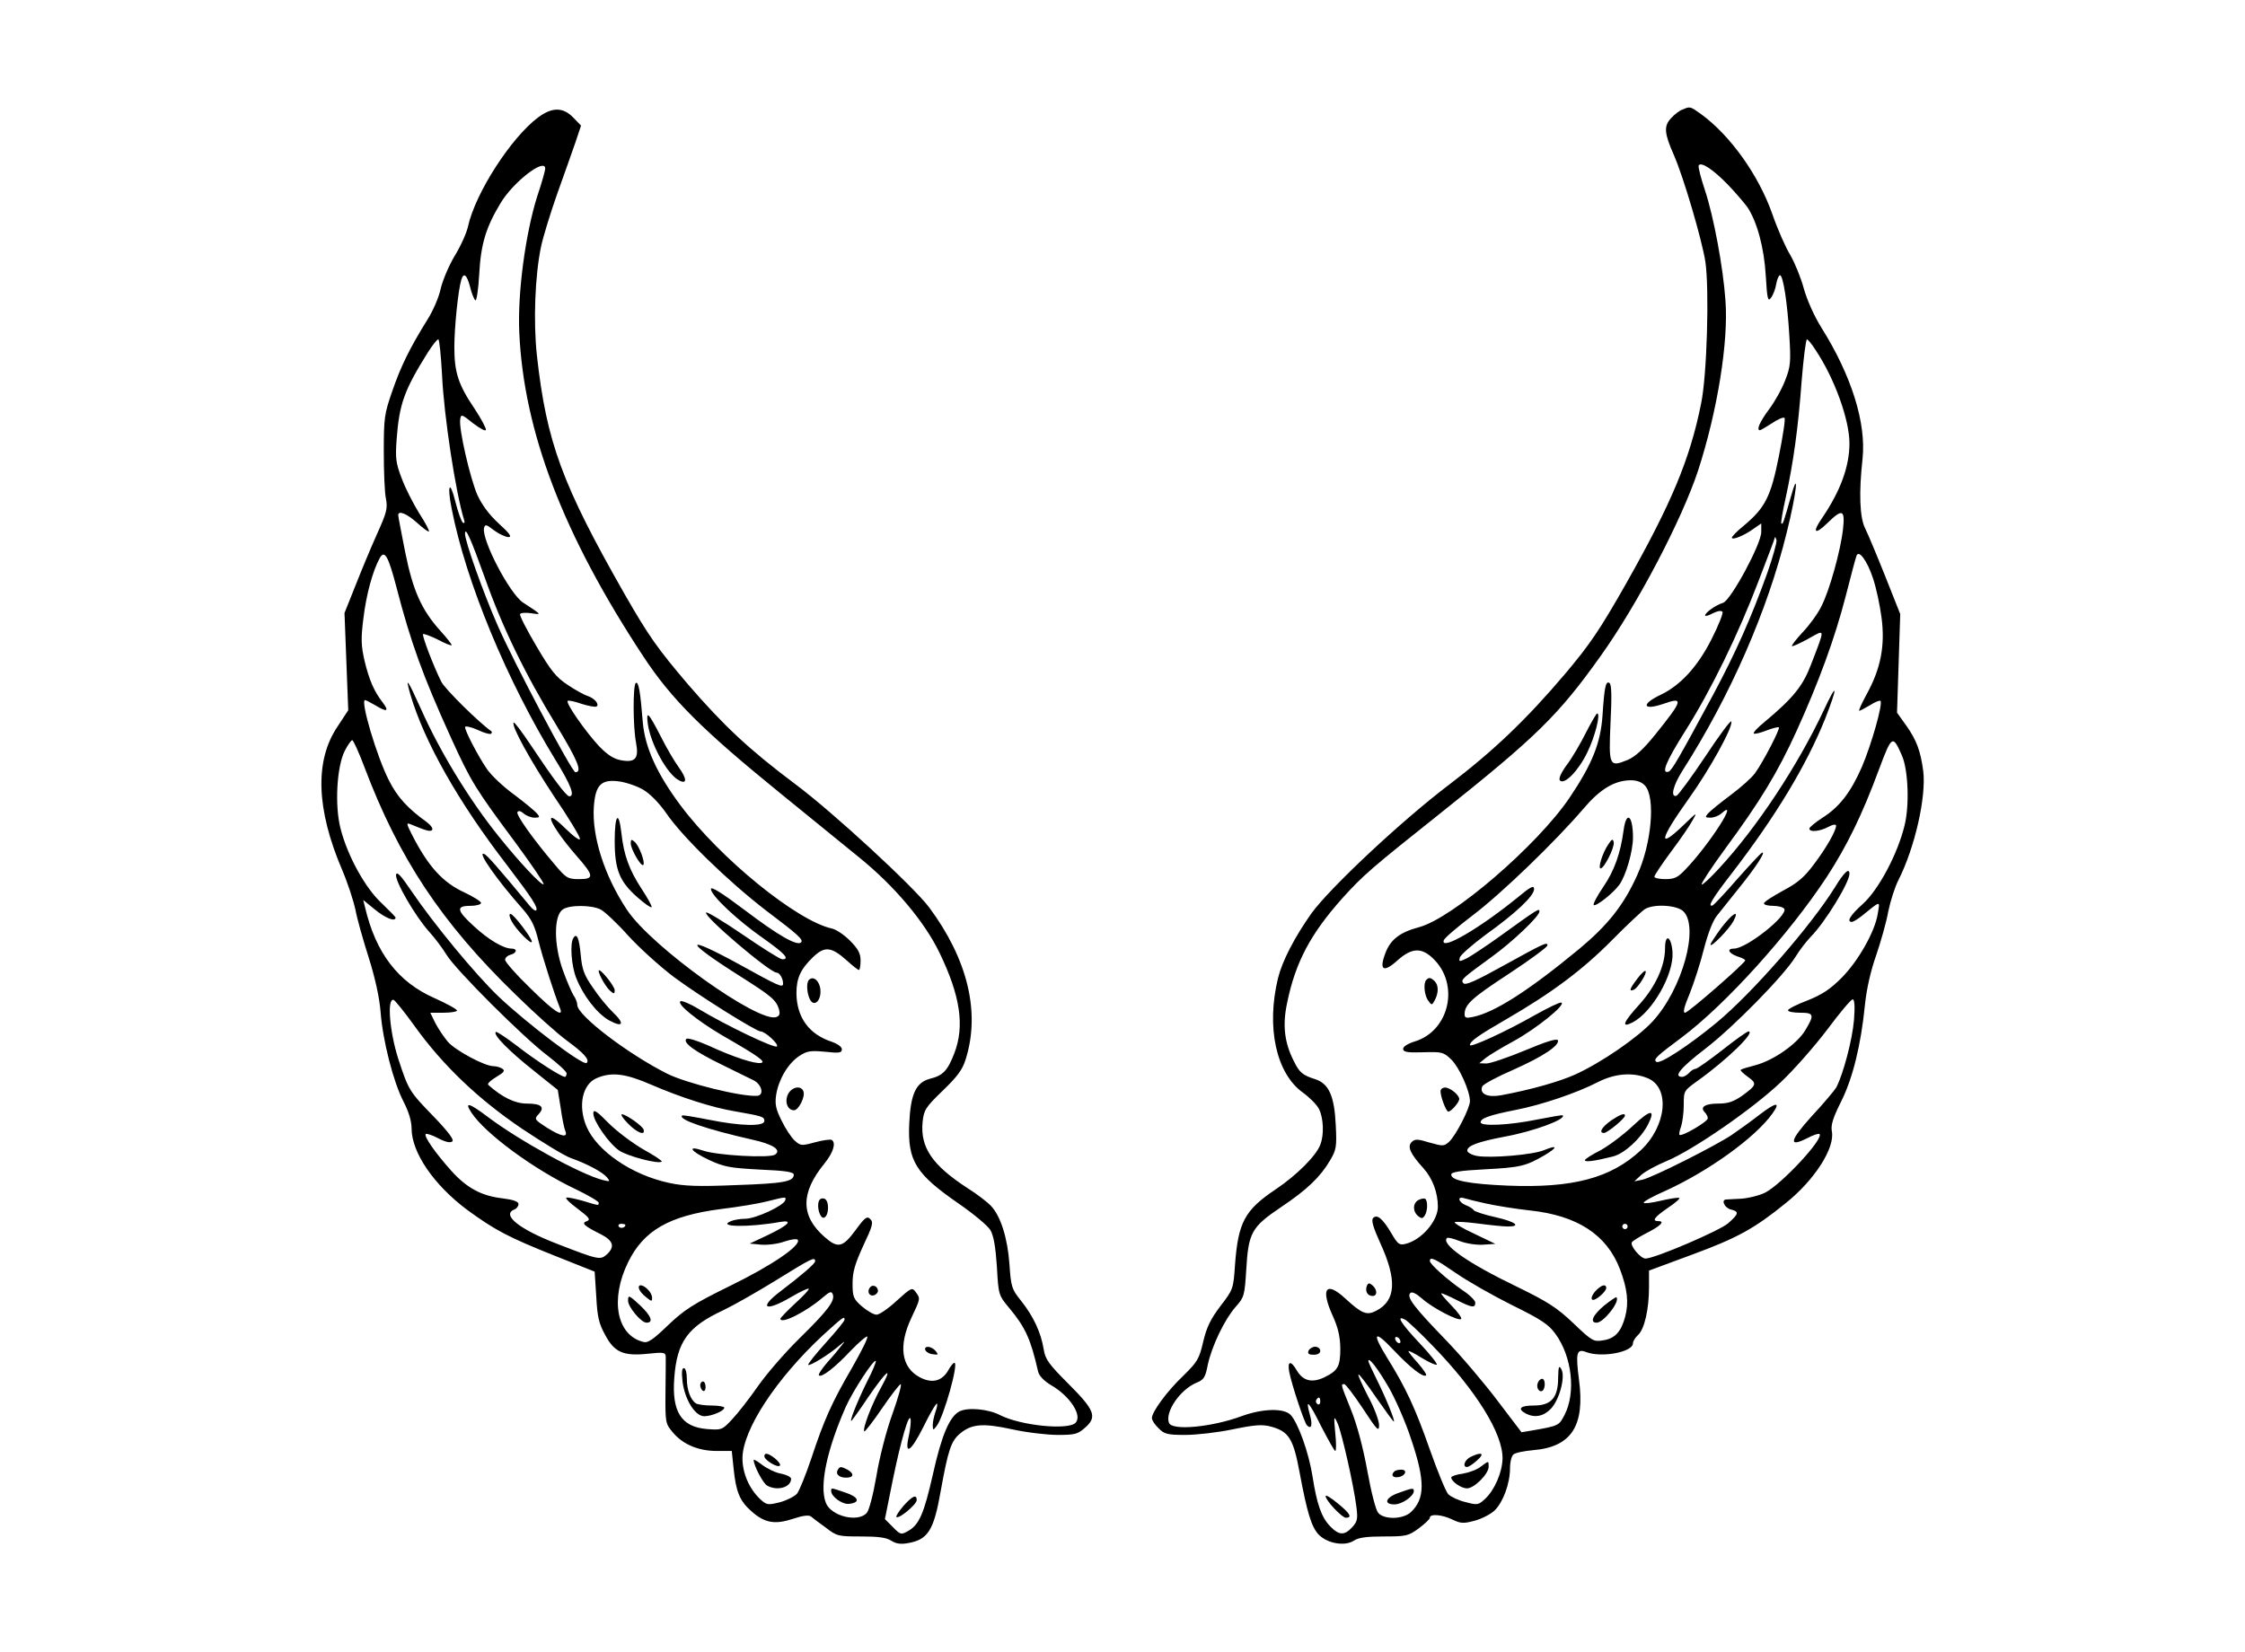
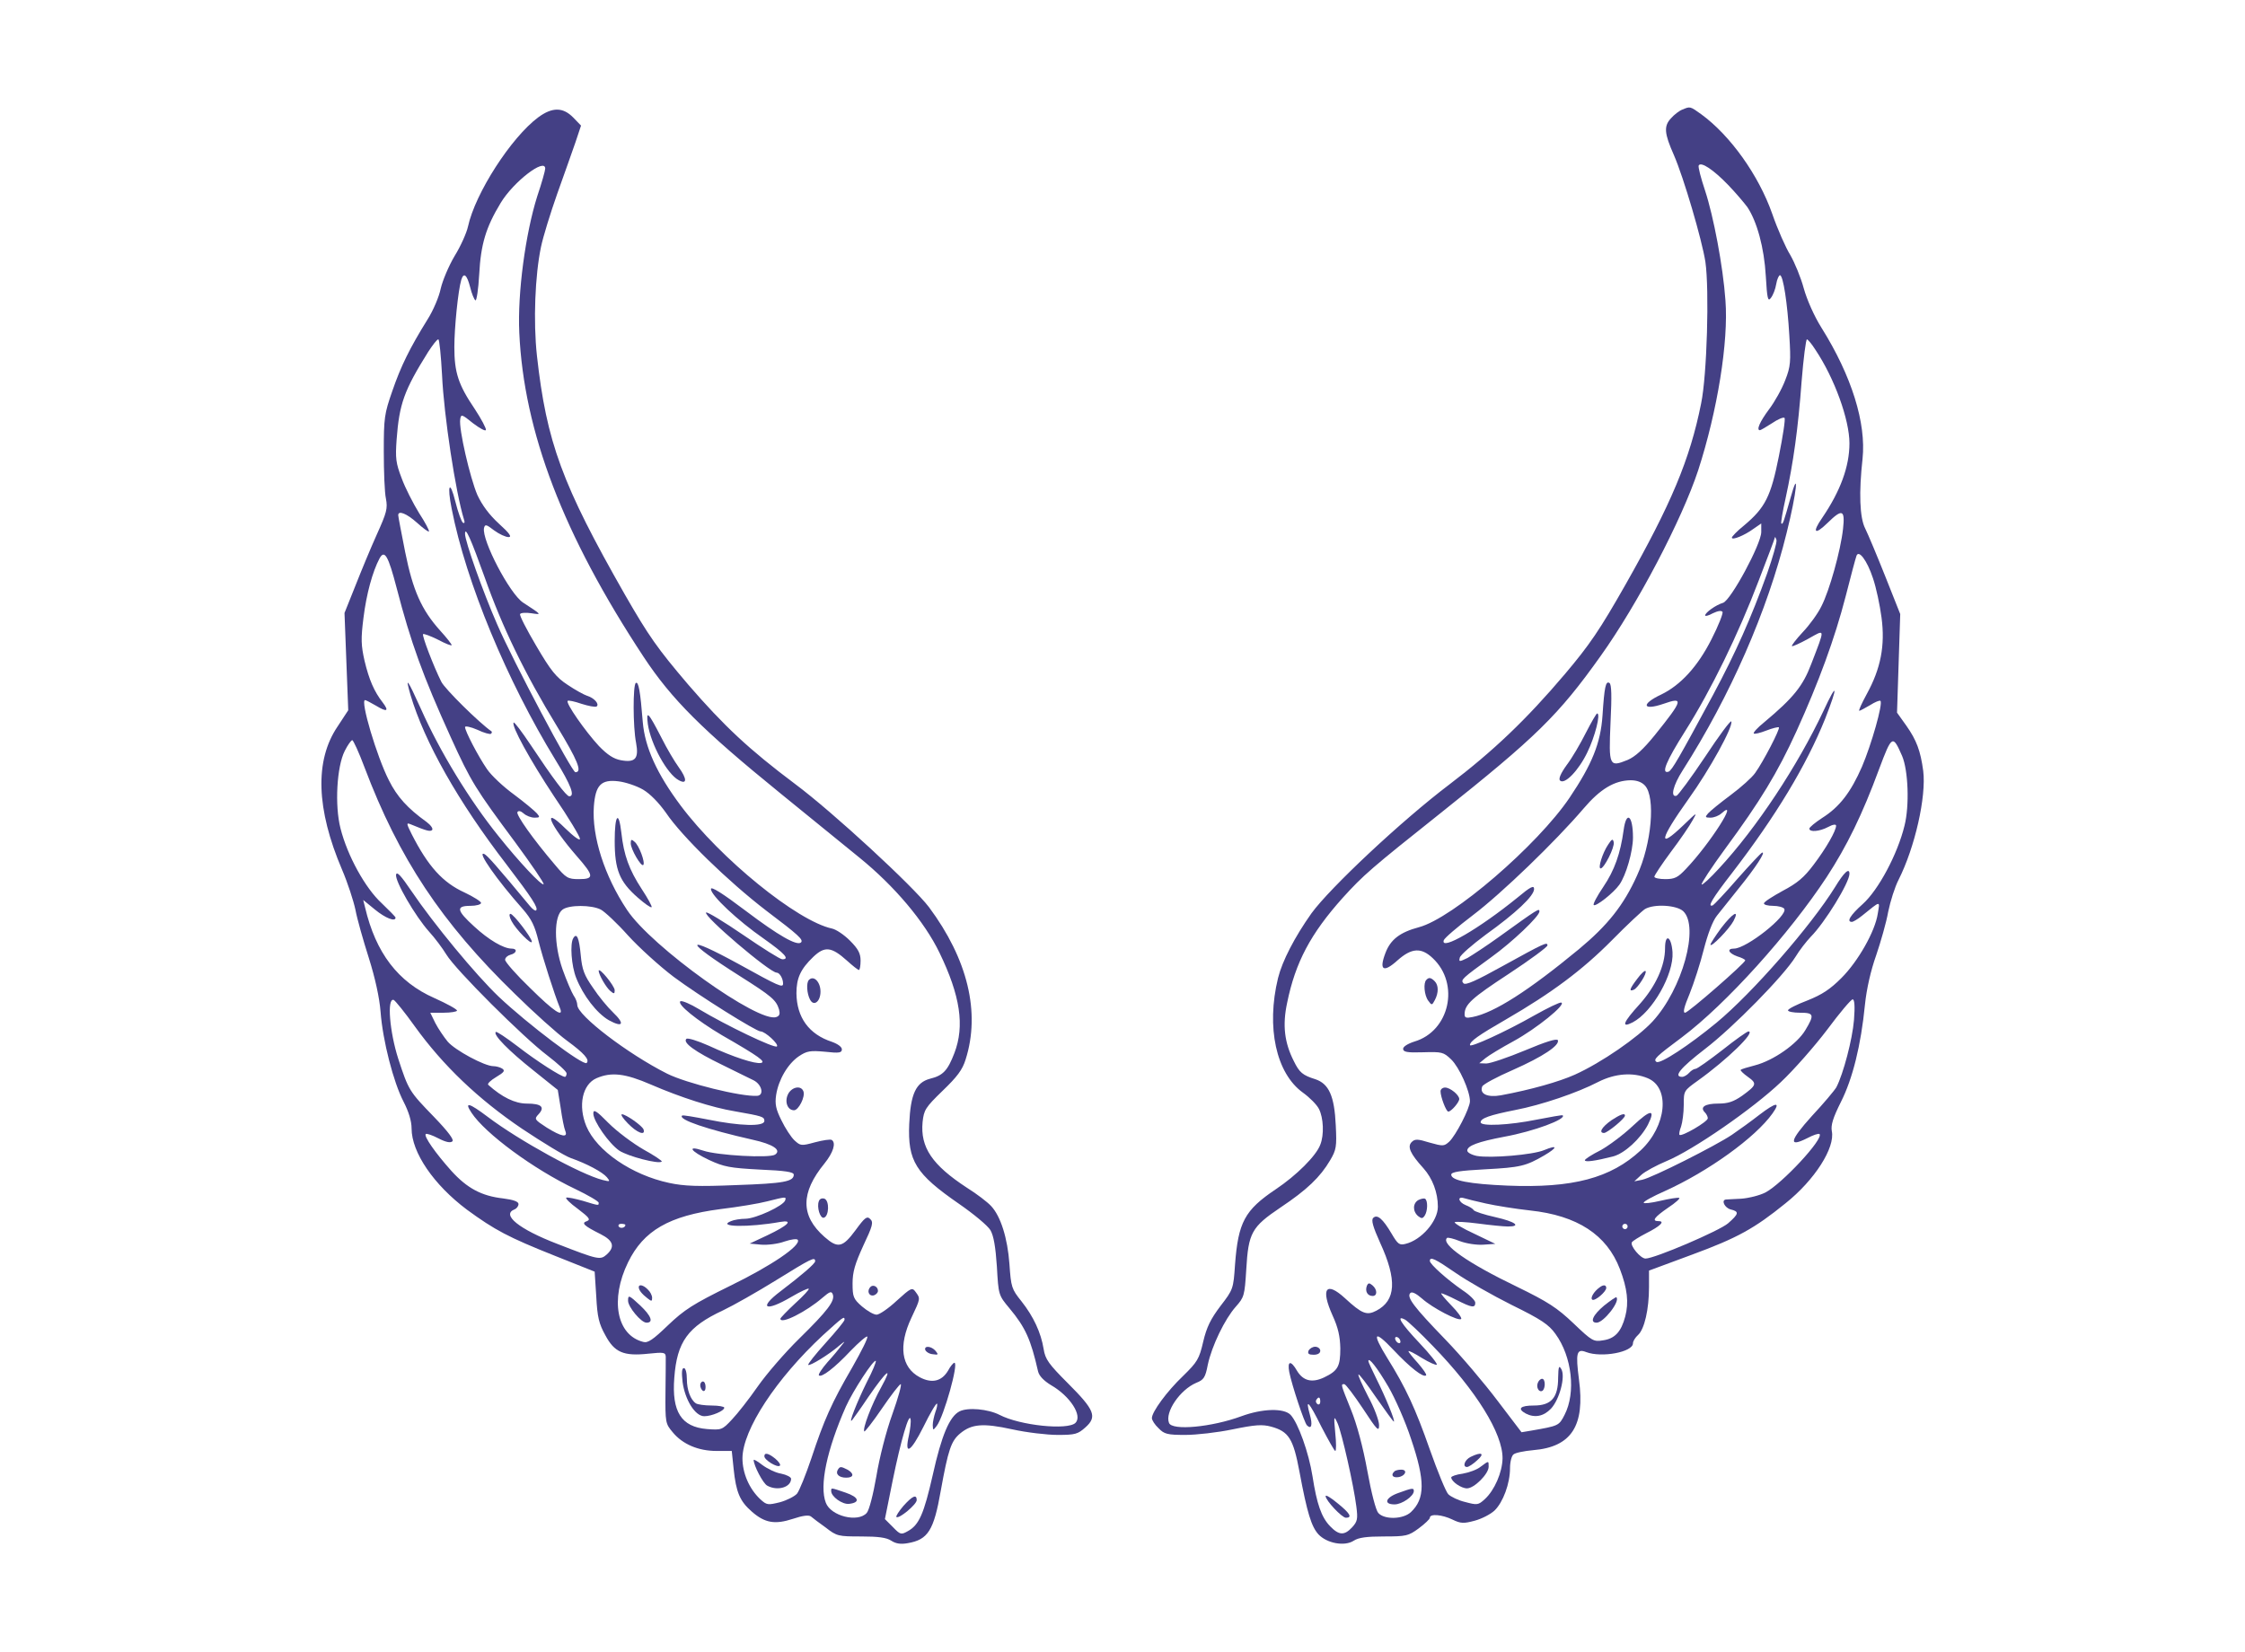
<svg xmlns="http://www.w3.org/2000/svg" version="1.0" width="840pt" height="618pt" viewBox="0 0 840 618" preserveAspectRatio="xMidYMid meet">
-   <g transform="translate(0,618) scale(0.1,-0.1)" fill="#000000" stroke="none">
+   <g transform="translate(0,618) scale(0.1,-0.1)" fill="#444085" stroke="none">
    <path d="M6295 5770 c-11 -4 -31 -19 -43 -33 -27 -29 -25 -56 11 -137 37 -85 105 -317 118 -400 15 -105 6 -424 -16 -530 -42 -210 -112 -376 -283 -678 -96 -169 -134 -225 -227 -335 -144 -170 -268 -288 -431 -412 -181 -137 -448 -388 -517 -483 -63 -89 -109 -178 -125 -242 -45 -185 -7 -357 93 -429 25 -18 52 -45 60 -61 17 -33 20 -97 5 -134 -15 -41 -89 -115 -167 -167 -116 -78 -140 -123 -152 -282 -6 -90 -7 -93 -54 -154 -37 -49 -52 -79 -65 -134 -15 -65 -22 -76 -75 -128 -61 -58 -117 -135 -117 -158 0 -8 11 -25 25 -38 21 -22 33 -25 100 -25 41 0 121 9 178 21 83 17 110 19 143 10 66 -18 83 -45 106 -168 29 -156 45 -206 71 -235 32 -34 98 -46 132 -24 18 12 49 16 113 16 83 0 92 2 130 30 23 17 42 35 42 40 0 16 46 12 85 -7 31 -15 42 -15 83 -4 26 7 59 24 74 38 32 31 58 101 58 159 0 23 6 46 13 51 6 6 40 13 74 16 143 12 194 91 171 264 -13 100 -9 117 27 103 58 -22 175 0 175 33 0 8 9 22 19 31 24 22 41 96 41 179 l0 62 162 60 c168 62 232 97 349 192 109 87 186 208 173 270 -4 22 4 49 34 109 44 87 75 212 90 364 6 59 22 129 42 185 17 50 38 123 45 163 8 39 25 93 39 120 61 121 104 311 92 407 -10 75 -25 115 -63 169 l-35 49 6 184 6 185 -56 141 c-31 78 -65 159 -75 179 -21 41 -24 135 -10 261 14 133 -40 309 -154 491 -27 43 -54 104 -66 147 -11 41 -34 96 -50 124 -17 27 -48 97 -68 155 -51 145 -157 293 -265 372 -43 31 -42 30 -71 18z m171 -282 c28 -29 60 -67 72 -83 36 -54 63 -152 69 -258 5 -86 8 -97 19 -82 8 10 17 33 20 52 3 18 10 33 14 33 12 0 28 -105 35 -225 6 -98 5 -116 -15 -167 -12 -32 -39 -81 -61 -110 -35 -47 -48 -78 -34 -78 3 0 23 12 45 26 22 15 43 24 47 20 4 -3 -6 -68 -21 -143 -30 -151 -51 -193 -131 -260 -25 -20 -45 -41 -45 -45 0 -11 47 8 81 33 l29 20 0 -32 c0 -45 -114 -256 -143 -265 -27 -8 -66 -36 -67 -47 0 -4 13 -1 29 8 19 9 32 11 36 5 3 -5 -15 -51 -41 -102 -52 -103 -116 -172 -188 -207 -77 -36 -71 -62 8 -35 77 27 74 15 -33 -118 -43 -53 -73 -80 -101 -92 -69 -28 -71 -23 -64 139 5 100 4 144 -4 149 -14 9 -19 -15 -26 -122 -7 -103 -39 -182 -123 -307 -120 -178 -438 -452 -564 -485 -71 -19 -106 -46 -125 -96 -25 -65 -8 -76 45 -28 53 47 89 49 132 8 102 -96 63 -273 -69 -312 -25 -8 -42 -19 -42 -27 0 -12 15 -15 75 -13 70 2 76 1 105 -27 30 -29 70 -118 70 -156 0 -26 -53 -129 -78 -152 -19 -17 -23 -17 -73 -3 -45 14 -55 14 -67 2 -17 -17 -6 -43 44 -98 34 -38 54 -91 54 -144 0 -54 -62 -125 -121 -139 -23 -6 -29 -1 -52 38 -33 56 -54 74 -69 59 -8 -8 -1 -33 26 -93 64 -139 59 -216 -14 -254 -36 -19 -54 -12 -118 47 -71 65 -91 35 -46 -65 21 -46 28 -78 29 -123 0 -68 -9 -84 -61 -109 -45 -21 -78 -13 -101 25 -23 40 -37 38 -29 -5 10 -50 56 -188 66 -199 17 -17 22 1 11 40 -18 64 -4 50 43 -45 26 -50 49 -91 52 -91 4 0 4 30 0 68 -6 64 -5 66 9 35 16 -37 60 -231 70 -311 6 -47 4 -56 -16 -78 -29 -31 -49 -30 -82 4 -33 34 -50 84 -66 187 -14 89 -54 200 -82 230 -25 26 -105 24 -184 -5 -111 -41 -260 -55 -271 -25 -16 40 41 124 102 150 28 11 34 20 43 67 15 71 64 172 105 218 31 35 33 41 39 138 8 139 20 160 128 233 99 66 149 114 186 177 23 39 25 51 21 130 -5 111 -26 156 -76 173 -48 15 -60 25 -81 68 -35 69 -43 134 -25 218 31 152 88 259 208 393 77 85 107 111 366 317 358 285 441 366 599 588 138 193 304 510 365 695 72 222 114 482 102 636 -9 128 -45 316 -76 410 -16 48 -27 90 -24 95 9 15 56 -17 110 -73z m326 -616 c72 -107 128 -263 128 -351 0 -87 -34 -179 -102 -279 -39 -56 -28 -66 20 -19 55 54 66 50 58 -22 -9 -82 -51 -232 -81 -290 -13 -27 -45 -71 -70 -97 -24 -26 -43 -50 -40 -52 2 -2 29 10 60 27 66 37 65 44 12 -94 -31 -82 -66 -126 -176 -218 -25 -20 -42 -39 -39 -42 3 -3 24 2 47 11 23 9 44 14 47 12 5 -6 -58 -128 -89 -171 -11 -16 -52 -53 -91 -82 -39 -29 -77 -60 -85 -69 -12 -14 -11 -16 9 -16 13 0 31 7 41 16 69 62 -43 -114 -133 -208 -30 -32 -42 -38 -77 -38 -22 0 -41 4 -41 9 0 5 28 47 62 93 34 45 71 99 81 118 19 33 17 31 -34 -18 -98 -94 -90 -55 19 98 79 110 167 270 160 290 -2 6 -46 -53 -98 -132 -52 -78 -101 -144 -107 -146 -24 -7 -13 39 23 95 178 279 317 596 389 889 38 151 48 252 14 129 -25 -88 -28 -99 -34 -94 -2 3 5 45 16 94 29 133 47 261 60 438 7 86 16 157 20 157 3 0 18 -17 31 -38z m-180 -838 c-60 -167 -117 -295 -202 -454 -128 -237 -154 -283 -167 -288 -29 -9 -9 39 63 153 96 152 198 361 274 561 33 86 61 159 61 163 1 3 3 -1 6 -10 2 -9 -14 -65 -35 -125z m396 -18 c12 -35 26 -101 32 -147 14 -105 -3 -191 -55 -286 -19 -35 -32 -63 -28 -63 3 0 21 10 40 21 19 12 36 19 39 16 10 -10 -34 -164 -69 -246 -42 -96 -84 -151 -149 -192 -26 -17 -48 -35 -48 -40 0 -14 38 -11 70 6 18 10 30 11 30 5 0 -19 -37 -84 -84 -146 -36 -48 -61 -69 -116 -98 -38 -21 -70 -41 -70 -47 0 -5 15 -9 34 -9 19 0 38 -5 42 -11 15 -25 -141 -149 -188 -149 -28 0 -21 -17 12 -29 17 -5 30 -12 30 -15 0 -10 -213 -196 -225 -196 -9 0 -4 21 17 71 16 40 40 114 53 166 15 58 33 106 49 126 14 18 51 64 83 104 61 75 102 138 86 132 -5 -2 -47 -47 -93 -99 -45 -52 -87 -96 -91 -98 -23 -9 -2 26 71 120 164 213 279 404 349 578 49 125 46 142 -6 30 -97 -206 -250 -438 -391 -590 -33 -36 -62 -63 -65 -60 -3 3 37 64 89 135 129 175 195 283 266 439 83 183 143 346 184 505 19 75 37 142 40 150 8 26 40 -16 62 -83z m109 -665 c23 -54 28 -186 9 -261 -26 -107 -98 -241 -156 -293 -47 -42 -62 -67 -41 -67 5 0 22 10 38 23 72 58 67 57 59 8 -10 -67 -74 -179 -136 -241 -42 -42 -72 -62 -127 -84 -40 -15 -73 -32 -73 -37 0 -5 20 -9 45 -9 52 0 55 -7 20 -65 -30 -51 -119 -114 -189 -132 -27 -7 -51 -14 -53 -17 -2 -2 10 -14 27 -26 35 -25 33 -31 -22 -71 -32 -22 -52 -29 -89 -29 -49 0 -70 -13 -50 -33 6 -6 11 -16 11 -22 0 -13 -98 -70 -106 -62 -2 2 0 16 6 31 5 15 10 51 10 81 0 53 0 53 53 91 109 78 218 184 189 184 -5 0 -49 -31 -98 -70 -49 -38 -94 -70 -100 -70 -6 0 -17 -7 -24 -15 -7 -8 -19 -15 -26 -15 -34 0 -7 33 85 104 107 82 295 274 339 345 15 25 41 58 57 75 53 53 145 203 145 236 0 24 -20 6 -54 -50 -90 -145 -309 -396 -443 -507 -103 -85 -211 -156 -225 -147 -13 9 -3 19 95 92 165 124 402 387 542 600 75 115 133 233 196 404 48 128 51 129 86 49z m-962 -111 c40 -44 25 -218 -30 -337 -50 -111 -110 -186 -217 -275 -189 -156 -317 -238 -398 -254 -24 -5 -30 -3 -30 10 0 37 27 61 166 152 79 52 144 100 144 106 0 14 -11 9 -167 -77 -99 -55 -139 -73 -147 -65 -12 13 -6 18 104 98 78 56 180 153 180 171 0 13 -4 11 -151 -95 -47 -34 -101 -69 -118 -79 -31 -15 -33 -15 -29 1 2 10 46 48 97 86 113 81 181 145 181 171 0 15 -13 9 -62 -32 -144 -117 -289 -201 -276 -160 2 8 51 50 109 94 107 81 309 276 414 399 63 74 116 105 176 106 24 0 42 -7 54 -20z m143 -470 c61 -58 -3 -291 -114 -412 -55 -60 -192 -155 -292 -200 -58 -26 -163 -56 -276 -77 -50 -9 -81 5 -70 33 3 8 55 36 115 62 113 50 175 92 168 111 -3 8 -47 -6 -123 -38 -65 -27 -130 -49 -145 -49 l-26 1 23 19 c12 10 60 39 106 64 84 46 197 137 178 144 -6 2 -51 -20 -101 -48 -109 -62 -241 -122 -241 -111 0 14 31 36 135 96 171 99 286 185 395 295 58 59 115 112 125 118 34 20 118 15 143 -8z m639 -407 c-6 -73 -40 -202 -66 -252 -7 -12 -48 -61 -92 -108 -83 -92 -89 -119 -16 -82 21 11 41 18 45 15 17 -17 -141 -187 -203 -219 -22 -11 -62 -21 -90 -23 -27 -1 -53 -3 -57 -3 -19 -2 -5 -31 17 -37 33 -8 32 -16 -9 -52 -32 -28 -275 -132 -309 -132 -19 0 -59 49 -51 61 3 5 27 20 54 34 52 26 71 45 46 45 -27 0 -17 14 35 50 29 19 47 36 42 37 -5 2 -37 -3 -71 -11 -34 -8 -62 -11 -62 -7 0 5 35 24 78 43 164 74 340 201 404 291 32 45 14 43 -49 -5 -32 -25 -78 -58 -103 -75 -61 -41 -297 -160 -335 -168 l-30 -6 26 24 c14 13 57 36 95 52 99 41 323 196 427 295 49 46 127 135 174 197 46 62 89 113 95 113 7 0 9 -26 5 -77z m-772 -218 c85 -35 71 -179 -26 -270 -112 -104 -254 -142 -499 -132 -142 6 -210 19 -210 41 0 10 32 15 126 20 133 7 153 12 222 52 51 30 51 41 0 20 -42 -18 -201 -31 -252 -22 -20 4 -36 13 -36 20 0 18 39 33 139 52 110 20 233 66 218 80 -1 2 -45 -6 -97 -16 -103 -21 -210 -26 -210 -10 0 15 34 27 130 46 98 19 231 64 310 105 63 32 130 37 185 14z m-605 -469 c36 -8 110 -20 165 -26 177 -19 287 -91 336 -219 28 -73 34 -126 20 -178 -15 -57 -39 -83 -83 -89 -35 -6 -41 -3 -110 63 -62 59 -96 81 -213 138 -183 88 -284 159 -261 182 3 3 24 -2 49 -12 24 -9 63 -15 88 -13 l44 3 -79 38 c-44 20 -76 40 -73 43 3 3 43 1 88 -5 45 -6 95 -11 111 -11 52 0 28 18 -47 35 -41 9 -77 21 -81 26 -3 6 -17 14 -30 19 -27 11 -33 34 -6 26 9 -3 46 -12 82 -20z m530 -86 c0 -5 -4 -10 -10 -10 -5 0 -10 5 -10 10 0 6 5 10 10 10 6 0 10 -4 10 -10z m-643 -174 c43 -30 138 -84 210 -120 110 -54 138 -73 163 -108 62 -85 77 -220 34 -303 -21 -41 -22 -41 -125 -59 l-36 -6 -89 117 c-49 65 -136 168 -195 229 -120 124 -147 160 -132 175 6 6 21 -1 44 -21 39 -35 137 -86 146 -76 4 3 -13 27 -37 51 -24 25 -41 45 -37 45 4 0 30 -11 57 -25 57 -29 70 -31 70 -10 0 8 -21 29 -47 46 -58 40 -123 98 -123 110 0 18 20 8 97 -45z m-86 -273 c163 -168 262 -328 261 -421 -1 -52 -30 -119 -66 -152 -25 -23 -29 -23 -74 -11 -26 6 -54 20 -63 29 -9 9 -40 85 -69 167 -54 154 -90 232 -160 344 -58 94 -49 106 23 30 63 -67 113 -106 123 -96 3 3 -11 23 -30 45 -20 22 -36 42 -36 45 0 4 23 -8 50 -25 28 -17 53 -28 56 -25 3 3 -26 40 -65 81 -69 73 -90 107 -53 87 9 -5 56 -49 103 -98z m-121 16 c0 -6 -4 -7 -10 -4 -5 3 -10 11 -10 16 0 6 5 7 10 4 6 -3 10 -11 10 -16z m-45 -169 c25 -43 64 -131 85 -196 53 -156 52 -223 -1 -273 -29 -27 -99 -29 -122 -3 -9 10 -26 75 -41 158 -16 88 -39 174 -61 228 -39 97 -39 96 -25 96 5 0 36 -41 70 -92 53 -81 60 -88 60 -61 0 16 -18 65 -41 107 -22 43 -39 80 -36 82 2 3 32 -36 66 -86 34 -49 64 -90 66 -90 7 0 -31 92 -65 160 -16 33 -30 62 -30 66 0 18 34 -26 75 -96z m-255 -56 c0 -8 -5 -12 -10 -9 -6 4 -8 11 -5 16 9 14 15 11 15 -7z" />
    <path d="M5934 3438 c-20 -40 -52 -95 -72 -121 -23 -32 -31 -52 -25 -58 17 -17 70 38 102 105 29 59 51 146 37 146 -3 0 -22 -33 -42 -72z" />
    <path d="M5337 2513 c-12 -11 -8 -58 7 -78 13 -18 14 -18 25 3 14 27 14 55 -1 70 -14 14 -22 15 -31 5z" />
    <path d="M5390 2096 c0 -21 21 -76 29 -76 11 0 41 35 41 47 0 15 -34 43 -53 43 -9 0 -17 -6 -17 -14z" />
    <path d="M5307 1689 c-21 -12 -22 -42 -1 -60 13 -10 17 -10 25 2 11 17 12 56 1 63 -4 2 -15 0 -25 -5z" />
    <path d="M5114 1367 c-7 -20 3 -37 22 -37 18 0 18 24 -1 40 -12 10 -16 9 -21 -3z" />
    <path d="M4896 1125 c-4 -11 1 -15 19 -15 16 0 25 6 25 15 0 8 -9 15 -19 15 -10 0 -21 -7 -25 -15z" />
    <path d="M4960 581 c0 -16 61 -81 76 -81 25 0 15 17 -31 54 -25 21 -45 33 -45 27z" />
    <path d="M6440 2707 c-22 -30 -40 -58 -40 -62 0 -14 70 58 86 88 24 46 -3 30 -46 -26z" />
    <path d="M6075 3073 c-12 -87 -34 -150 -76 -212 -23 -34 -39 -64 -36 -68 8 -7 74 45 96 76 25 35 51 125 51 177 0 83 -25 102 -35 27z" />
    <path d="M6017 3019 c-21 -31 -39 -89 -28 -89 13 0 53 79 49 98 -3 14 -7 13 -21 -9z" />
    <path d="M6230 2631 c0 -65 -35 -142 -95 -209 -62 -68 -71 -91 -26 -68 74 39 154 180 149 262 -4 60 -28 73 -28 15z" />
    <path d="M6126 2517 c-29 -38 -32 -49 -13 -41 15 6 51 63 44 70 -3 3 -17 -10 -31 -29z" />
    <path d="M6110 1967 c-36 -34 -91 -75 -122 -92 -32 -16 -58 -33 -58 -37 0 -8 38 -3 105 14 43 11 103 66 131 119 30 60 10 58 -56 -4z" />
    <path d="M6030 1988 c-36 -25 -50 -48 -28 -48 13 1 78 54 78 65 0 11 -18 4 -50 -17z" />
    <path d="M5985 1362 c-21 -15 -36 -40 -27 -46 10 -6 52 30 52 44 0 12 -11 13 -25 2z" />
    <path d="M6002 1294 c-42 -35 -55 -64 -28 -64 26 0 89 80 74 95 -2 2 -22 -12 -46 -31z" />
    <path d="M5830 1024 c0 -75 -26 -104 -91 -104 -51 0 -63 -12 -30 -30 33 -17 66 -11 94 18 32 34 55 120 39 148 -9 16 -11 10 -12 -32z" />
    <path d="M5754 1005 c-7 -17 4 -37 17 -30 12 8 12 45 -1 45 -6 0 -13 -7 -16 -15z" />
    <path d="M5503 728 c-23 -11 -32 -38 -14 -38 6 0 23 11 38 25 30 26 17 33 -24 13z" />
    <path d="M5540 691 c-13 -11 -44 -22 -67 -26 -24 -3 -43 -10 -43 -14 0 -15 37 -41 59 -41 27 0 81 54 81 81 0 23 1 23 -30 0z" />
    <path d="M5217 673 c-14 -13 -6 -24 15 -21 27 4 36 28 11 28 -11 0 -23 -3 -26 -7z" />
    <path d="M5233 593 c-49 -17 -58 -43 -15 -43 28 0 72 31 72 50 0 12 -5 12 -57 -7z" />
    <path d="M2014 5741 c-101 -75 -236 -284 -263 -409 -5 -23 -27 -73 -50 -110 -22 -37 -45 -92 -52 -122 -6 -30 -28 -82 -49 -115 -67 -108 -100 -175 -132 -268 -30 -86 -32 -101 -32 -227 0 -74 3 -154 8 -176 7 -37 3 -52 -34 -134 -23 -51 -59 -138 -81 -194 l-40 -100 7 -182 7 -182 -40 -61 c-86 -127 -80 -309 17 -536 21 -49 43 -117 50 -150 6 -33 29 -114 50 -180 24 -76 40 -150 44 -202 8 -107 48 -263 86 -336 19 -37 30 -72 30 -100 0 -90 83 -211 207 -304 104 -76 154 -103 330 -173 l148 -59 6 -93 c4 -77 10 -102 34 -145 34 -64 68 -79 161 -69 57 6 64 5 65 -11 0 -10 0 -70 -1 -134 -1 -113 0 -117 27 -149 37 -45 96 -70 164 -70 l57 0 7 -67 c9 -87 23 -121 68 -160 49 -43 87 -49 154 -27 36 12 58 15 67 9 7 -6 32 -25 56 -42 41 -32 47 -33 132 -33 64 0 95 -4 113 -16 17 -11 35 -14 62 -9 75 13 97 47 123 196 28 155 39 186 72 214 43 36 85 40 195 16 54 -12 131 -21 171 -21 65 0 75 3 103 28 45 40 35 65 -65 165 -72 72 -85 90 -91 128 -10 62 -38 122 -83 179 -37 46 -39 53 -45 139 -7 98 -33 180 -69 218 -13 14 -53 45 -90 68 -130 85 -175 151 -166 246 5 45 10 54 75 117 54 52 74 78 86 117 56 176 8 375 -137 570 -59 78 -360 356 -501 461 -172 129 -266 217 -400 372 -115 135 -148 182 -237 337 -235 412 -293 570 -329 894 -14 129 -7 300 15 406 8 39 36 129 61 200 26 72 56 158 68 192 l21 63 -29 30 c-38 39 -78 40 -131 1z m26 -192 c0 -7 -13 -54 -30 -104 -44 -140 -74 -362 -67 -510 17 -371 164 -756 465 -1213 105 -159 219 -273 512 -511 107 -87 240 -195 295 -240 132 -107 244 -240 300 -356 78 -161 95 -274 56 -376 -25 -65 -42 -84 -91 -96 -53 -14 -73 -57 -78 -169 -6 -139 24 -187 186 -299 55 -38 108 -82 118 -99 12 -21 19 -62 24 -136 6 -106 6 -107 47 -156 60 -72 80 -117 107 -236 4 -17 21 -35 49 -52 71 -41 118 -114 91 -141 -29 -28 -207 -10 -284 30 -43 22 -119 29 -150 13 -37 -19 -67 -89 -100 -238 -33 -145 -51 -187 -93 -210 -25 -14 -28 -14 -56 15 l-30 30 29 144 c31 152 62 257 67 230 2 -9 -1 -36 -6 -60 -18 -78 6 -65 54 31 25 51 48 90 51 87 2 -2 0 -16 -6 -31 -5 -15 -10 -37 -10 -49 1 -21 1 -21 15 -3 27 36 83 236 66 236 -4 0 -15 -13 -24 -30 -24 -40 -61 -48 -106 -24 -69 37 -80 118 -31 222 35 74 34 72 16 97 -13 18 -17 16 -71 -33 -31 -29 -65 -52 -75 -52 -11 0 -35 14 -55 31 -32 28 -35 36 -35 86 0 43 9 73 40 141 35 74 39 88 26 100 -12 12 -20 6 -55 -42 -48 -65 -66 -69 -116 -25 -90 79 -90 165 0 275 33 41 44 77 27 88 -5 3 -33 -1 -63 -9 -51 -14 -54 -13 -76 7 -13 12 -35 46 -49 75 -21 42 -25 61 -20 95 9 58 44 117 85 145 30 20 42 22 98 17 53 -6 63 -4 63 9 0 9 -15 20 -37 28 -86 28 -132 91 -133 182 0 56 15 90 63 136 43 41 68 38 126 -14 21 -19 41 -35 45 -35 3 0 6 16 6 35 0 27 -9 44 -40 75 -22 22 -52 42 -67 45 -130 28 -417 261 -566 460 -89 119 -134 218 -142 313 -9 115 -16 153 -26 146 -11 -7 -11 -164 1 -224 11 -59 -3 -75 -57 -65 -27 5 -50 20 -82 53 -51 55 -125 161 -117 169 3 3 26 -2 52 -11 25 -8 51 -13 56 -10 12 8 -8 32 -35 40 -12 4 -45 22 -73 41 -43 28 -63 53 -117 145 -36 61 -64 115 -61 120 3 5 22 6 42 3 40 -6 41 -7 -31 40 -50 33 -155 234 -146 279 4 15 8 14 38 -9 19 -14 43 -25 54 -25 13 0 4 14 -36 50 -36 33 -63 69 -81 108 -27 63 -70 247 -64 283 3 20 6 19 48 -15 25 -19 47 -31 48 -25 2 5 -17 41 -42 79 -61 90 -76 136 -76 231 0 72 14 212 26 252 9 29 21 19 33 -27 6 -25 15 -47 20 -50 4 -3 11 41 14 97 6 113 25 176 80 267 48 80 167 171 167 129z m-386 -773 c7 -152 51 -440 82 -540 4 -11 2 -16 -4 -12 -5 3 -18 38 -28 78 -21 85 -32 64 -14 -26 54 -276 207 -644 389 -941 58 -94 73 -135 51 -135 -11 0 -62 68 -145 193 -32 48 -60 85 -63 83 -10 -11 61 -140 151 -276 54 -79 97 -151 97 -159 0 -9 -23 8 -55 39 -91 90 -58 12 44 -105 64 -73 65 -85 7 -85 -41 0 -48 4 -89 53 -82 96 -147 188 -141 198 4 6 13 4 23 -5 10 -9 28 -16 41 -16 20 0 21 2 9 16 -8 9 -46 41 -85 70 -40 29 -86 72 -102 96 -33 48 -82 142 -82 157 0 5 21 1 46 -10 25 -12 48 -18 51 -15 4 3 4 7 2 9 -45 31 -175 159 -188 186 -29 58 -73 173 -68 178 3 2 28 -7 56 -21 28 -15 51 -24 51 -20 0 3 -19 28 -43 54 -70 78 -102 150 -131 294 -14 71 -26 133 -26 138 0 19 32 6 70 -28 22 -20 42 -35 45 -33 2 3 -14 34 -37 69 -22 36 -52 94 -65 130 -22 57 -24 75 -19 145 10 134 28 184 118 328 17 26 33 47 38 47 4 0 10 -60 14 -134z m160 -758 c65 -184 149 -358 270 -556 77 -127 96 -172 69 -172 -13 0 -233 415 -293 554 -53 121 -120 310 -120 338 0 31 22 -19 74 -164z m-330 -38 c53 -204 98 -329 203 -560 76 -167 92 -192 242 -394 61 -83 108 -152 105 -155 -7 -7 -93 85 -168 179 -109 135 -220 317 -291 477 -51 113 -60 125 -39 52 52 -175 178 -399 359 -634 96 -126 120 -163 111 -172 -3 -3 -13 4 -23 16 -126 152 -160 190 -171 195 -30 13 48 -98 144 -206 33 -38 45 -63 59 -120 16 -64 59 -198 80 -250 16 -39 -22 -14 -111 74 -52 50 -94 98 -94 106 0 8 9 16 20 19 24 6 27 23 4 23 -30 0 -86 33 -140 83 -66 60 -69 77 -14 77 22 0 40 5 40 11 0 5 -28 23 -62 39 -81 37 -136 97 -198 219 -20 40 -20 43 -3 36 60 -25 73 -28 80 -21 4 5 -5 18 -21 30 -71 51 -110 94 -141 156 -45 88 -108 300 -89 300 3 0 22 -10 41 -21 41 -25 50 -21 25 12 -32 41 -51 85 -68 156 -13 58 -14 82 -4 161 11 89 34 173 60 222 19 35 33 9 64 -110z m-120 -672 c129 -341 288 -581 563 -848 70 -69 158 -148 195 -175 64 -47 85 -71 73 -83 -12 -12 -219 144 -329 248 -86 82 -243 272 -327 396 -38 56 -54 74 -57 61 -5 -24 72 -156 123 -213 22 -24 51 -63 65 -86 34 -57 289 -311 378 -378 39 -30 72 -60 72 -67 0 -7 -3 -13 -6 -13 -14 0 -106 59 -177 114 -42 32 -79 57 -82 54 -11 -10 49 -71 141 -144 l91 -73 11 -68 c5 -37 13 -76 17 -85 11 -27 -14 -22 -69 12 -46 30 -48 32 -31 50 25 27 11 40 -44 40 -44 0 -93 24 -144 70 -5 4 9 17 29 29 30 18 35 24 23 32 -8 5 -23 9 -33 9 -33 0 -144 60 -171 92 -14 17 -35 48 -46 69 l-19 39 50 0 c27 0 50 4 50 8 0 5 -38 26 -85 47 -136 60 -219 169 -259 339 l-7 28 44 -36 c39 -32 77 -47 77 -30 0 3 -24 27 -52 54 -61 56 -128 177 -154 280 -22 86 -14 231 16 290 11 22 24 40 28 40 4 0 25 -46 46 -102z m1042 -83 c27 -16 59 -49 86 -87 59 -88 233 -257 375 -366 122 -92 140 -109 130 -119 -15 -14 -86 27 -205 117 -90 68 -132 94 -132 83 0 -24 100 -118 198 -186 79 -56 98 -77 69 -77 -8 0 -73 41 -146 91 -73 50 -136 88 -139 84 -12 -12 238 -225 264 -225 11 0 24 -22 24 -41 0 -17 -16 -10 -164 72 -210 115 -209 90 1 -43 120 -76 137 -90 148 -126 4 -16 2 -24 -10 -28 -65 -25 -468 263 -559 401 -84 126 -132 275 -124 387 6 80 27 102 92 94 26 -3 68 -17 92 -31z m-158 -449 c15 -8 61 -51 102 -97 41 -45 118 -115 171 -155 94 -70 308 -204 325 -204 17 0 69 -48 61 -56 -8 -9 -191 79 -291 139 -33 20 -64 33 -70 30 -15 -10 62 -72 155 -127 141 -81 166 -100 146 -104 -22 -4 -101 21 -196 65 -41 18 -78 30 -83 25 -14 -14 33 -48 132 -96 52 -26 106 -52 120 -59 31 -16 40 -56 13 -58 -59 -4 -265 47 -337 83 -147 74 -336 218 -336 257 0 9 -6 25 -14 36 -7 11 -26 55 -41 97 -33 94 -33 200 0 224 24 18 108 18 143 0z m-696 -437 c106 -147 237 -272 401 -383 78 -52 160 -102 183 -110 60 -21 118 -52 135 -72 13 -16 12 -17 -16 -10 -82 21 -312 147 -431 237 -69 52 -88 57 -60 15 51 -78 233 -212 389 -286 48 -23 87 -46 87 -51 0 -11 3 -12 -59 7 -29 8 -57 14 -62 12 -5 -2 14 -21 43 -42 42 -32 49 -40 34 -46 -22 -7 -12 -17 52 -49 47 -24 54 -47 22 -76 -24 -21 -31 -20 -185 40 -143 55 -210 109 -160 129 8 3 15 12 15 20 0 9 -18 16 -57 21 -81 9 -135 38 -194 103 -60 67 -104 130 -96 138 3 3 24 -4 47 -16 29 -15 46 -18 53 -11 6 6 -16 36 -69 91 -93 96 -95 99 -134 218 -32 100 -43 228 -17 220 6 -3 42 -47 79 -99z m884 -218 c111 -48 229 -86 314 -100 102 -18 110 -20 110 -36 0 -22 -92 -19 -210 5 -52 10 -96 18 -98 15 -15 -15 95 -52 263 -90 78 -17 110 -39 85 -56 -20 -14 -217 -3 -269 15 -63 21 -48 -2 22 -35 56 -26 78 -30 190 -36 95 -4 127 -9 127 -19 0 -26 -38 -33 -215 -39 -143 -6 -195 -4 -251 8 -141 30 -271 120 -310 212 -32 77 -15 157 38 180 56 24 107 18 204 -24z m502 -433 c-7 -21 -109 -68 -148 -69 -19 0 -44 -4 -55 -9 -55 -22 66 -24 184 -3 52 9 30 -13 -48 -50 l-66 -31 43 -4 c24 -2 64 3 88 12 24 8 46 11 49 6 13 -21 -99 -97 -253 -172 -140 -69 -171 -89 -233 -148 -55 -53 -75 -67 -92 -62 -100 25 -125 159 -57 298 58 119 154 174 345 199 66 8 145 21 175 29 72 18 72 18 68 4z m-598 -92 c0 -11 -19 -15 -25 -6 -3 5 1 10 9 10 9 0 16 -2 16 -4z m710 -136 c0 -9 -49 -51 -129 -112 -85 -64 -58 -79 39 -22 34 20 64 34 66 31 3 -2 -20 -27 -51 -55 -30 -28 -55 -54 -55 -57 0 -23 97 26 157 78 28 24 34 26 39 13 9 -24 -19 -61 -126 -166 -53 -52 -123 -133 -155 -179 -32 -46 -75 -101 -96 -123 -37 -40 -40 -40 -94 -36 -96 8 -132 65 -122 192 10 135 51 191 182 252 38 18 128 69 199 113 131 81 146 89 146 71z m110 -219 c0 -5 -32 -44 -70 -86 -39 -43 -68 -80 -66 -83 6 -5 77 38 116 72 23 19 24 19 9 1 -8 -11 -32 -40 -53 -63 -21 -24 -35 -46 -32 -49 9 -10 59 28 118 91 32 33 60 57 63 54 4 -4 -22 -55 -56 -115 -78 -134 -106 -198 -153 -340 -21 -62 -45 -122 -54 -133 -9 -10 -38 -25 -64 -32 -45 -11 -49 -11 -74 12 -41 39 -66 97 -66 153 1 107 126 297 301 460 76 69 81 73 81 58z m84 -232 c-38 -77 -71 -161 -56 -144 5 6 33 45 61 87 69 100 94 120 49 38 -37 -66 -72 -159 -64 -167 2 -2 32 36 66 86 34 50 66 91 70 91 5 0 -9 -50 -31 -112 -23 -63 -49 -165 -60 -233 -12 -69 -27 -127 -36 -137 -33 -37 -134 -12 -153 38 -25 64 4 199 75 360 26 58 104 178 112 171 2 -3 -12 -38 -33 -78z" />
    <path d="M2424 3470 c11 -75 72 -187 116 -210 31 -17 31 5 0 48 -16 22 -45 71 -64 109 -51 99 -59 107 -52 53z" />
    <path d="M3027 2513 c-11 -10 -8 -52 4 -74 14 -27 39 -7 39 30 0 36 -25 62 -43 44z" />
    <path d="M2948 2084 c-13 -28 -1 -59 23 -59 17 0 43 51 35 71 -9 24 -45 16 -58 -12z" />
    <path d="M3064 1685 c-9 -22 5 -67 19 -62 19 6 21 63 2 71 -9 3 -18 0 -21 -9z" />
    <path d="M3257 1364 c-14 -14 -7 -35 11 -32 9 2 17 10 17 17 0 16 -18 25 -28 15z" />
    <path d="M3462 1128 c3 -7 15 -15 28 -16 21 -3 22 -2 11 12 -16 19 -44 21 -39 4z" />
    <path d="M3380 544 c-17 -20 -29 -39 -26 -41 9 -9 76 47 76 63 0 23 -16 16 -50 -22z" />
    <path d="M1914 2733 c16 -31 76 -92 76 -77 -1 15 -69 104 -80 104 -6 0 -4 -12 4 -27z" />
    <path d="M2300 3033 c0 -108 18 -152 85 -211 26 -23 50 -40 53 -37 3 2 -14 33 -37 68 -47 72 -67 127 -76 210 -10 87 -25 68 -25 -30z" />
    <path d="M2360 3024 c0 -22 39 -89 47 -81 8 9 -16 74 -33 87 -11 10 -14 9 -14 -6z" />
    <path d="M2145 2669 c-13 -21 -7 -104 11 -149 26 -66 77 -132 122 -158 53 -29 61 -14 16 29 -20 19 -54 60 -75 92 -33 47 -41 68 -46 122 -6 65 -15 86 -28 64z" />
    <path d="M2240 2547 c0 -14 28 -63 44 -76 13 -11 16 -11 16 3 0 16 -59 88 -60 73z" />
    <path d="M2220 2013 c0 -29 59 -113 97 -139 31 -21 149 -52 159 -41 3 2 -28 23 -68 45 -40 23 -99 67 -131 99 -46 47 -57 53 -57 36z" />
    <path d="M2350 1975 c33 -34 66 -47 58 -22 -5 14 -66 57 -81 57 -6 0 4 -16 23 -35z" />
    <path d="M2390 1363 c0 -11 12 -26 33 -42 15 -12 17 -11 17 2 0 9 -7 23 -16 31 -16 17 -34 21 -34 9z" />
    <path d="M2350 1312 c0 -23 49 -82 69 -82 27 0 18 25 -23 64 -43 40 -46 41 -46 18z" />
    <path d="M2554 1008 c9 -67 47 -128 81 -128 28 0 75 20 75 32 0 4 -21 8 -47 8 -27 0 -53 4 -59 8 -20 13 -34 50 -34 91 0 24 -5 41 -11 41 -8 0 -9 -16 -5 -52z" />
    <path d="M2620 996 c0 -8 5 -18 10 -21 6 -3 10 3 10 14 0 12 -4 21 -10 21 -5 0 -10 -6 -10 -14z" />
    <path d="M2860 730 c0 -14 49 -44 58 -35 4 3 -4 15 -17 26 -26 21 -41 24 -41 9z" />
    <path d="M2820 716 c0 -20 35 -88 51 -96 38 -21 89 -6 89 26 0 6 -17 15 -37 19 -20 3 -51 18 -70 32 -18 14 -33 23 -33 19z" />
    <path d="M3135 680 c-10 -16 4 -30 31 -30 29 0 31 15 5 30 -24 12 -28 13 -36 0z" />
    <path d="M3110 600 c0 -21 42 -51 67 -48 43 5 37 25 -13 42 -56 19 -54 19 -54 6z" />
  </g>
</svg>
